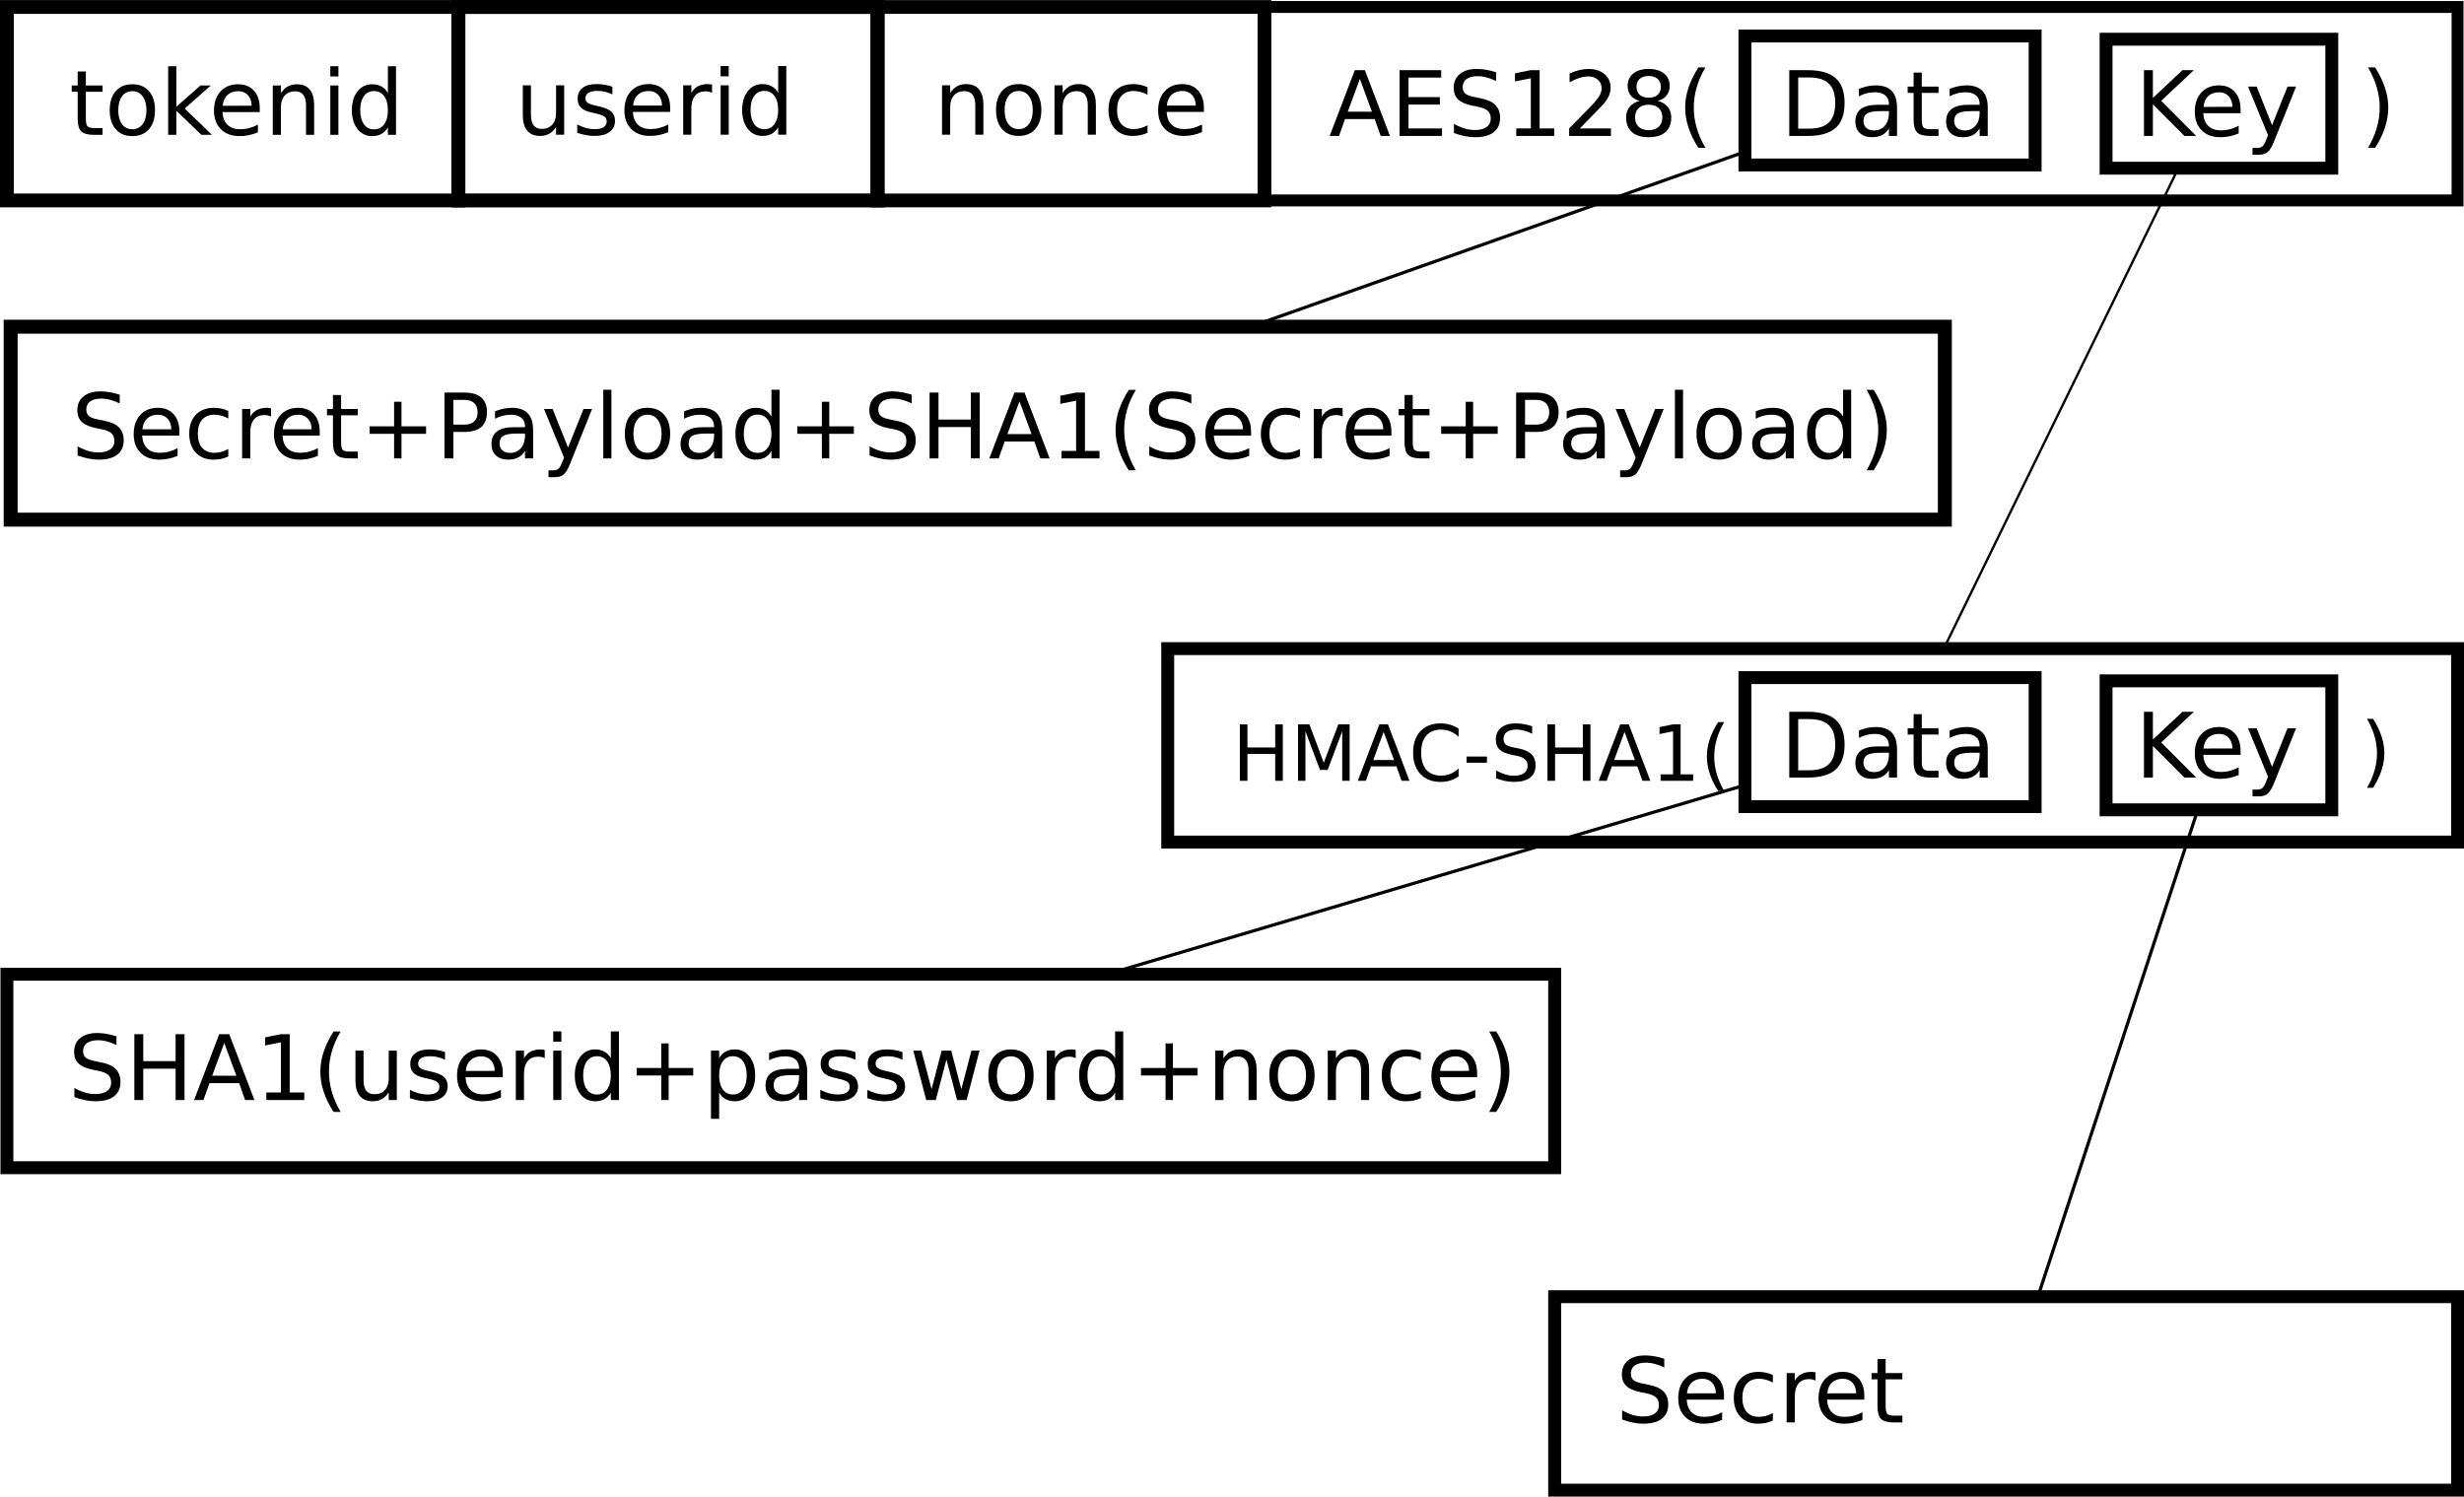
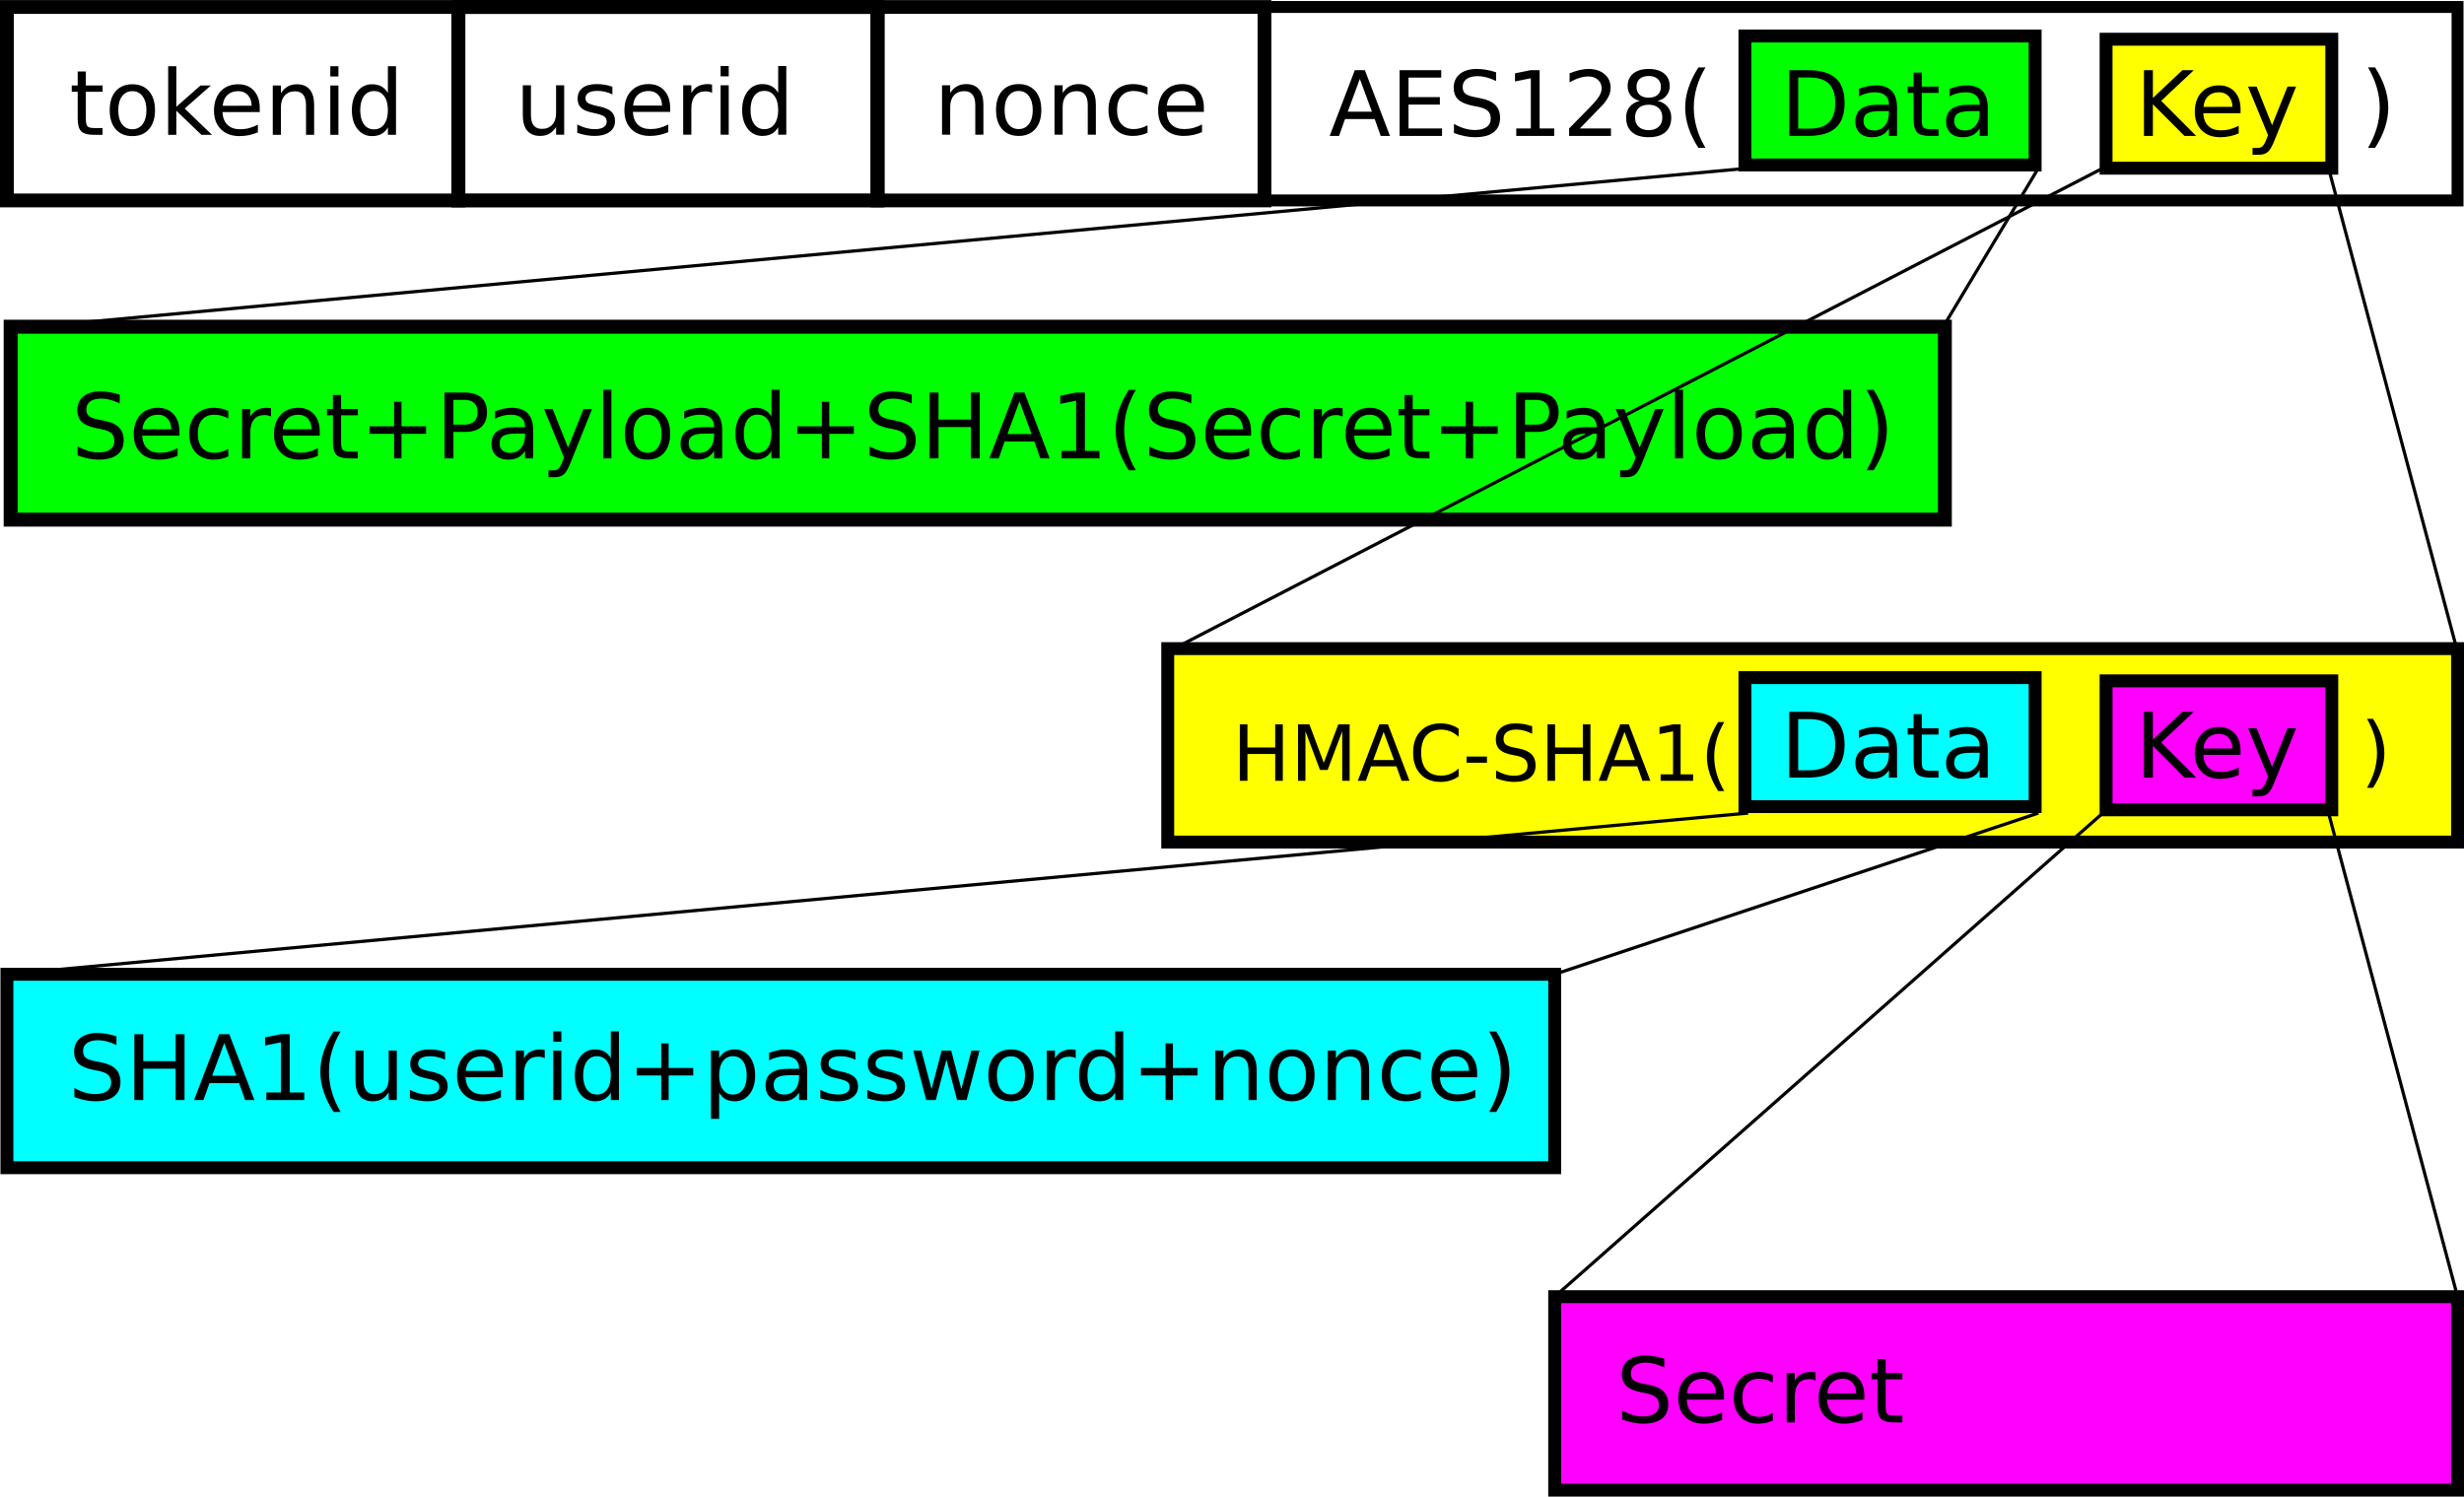
<svg xmlns="http://www.w3.org/2000/svg" width="764.141" height="464.165" id="svg2985" version="1.1">
  <defs id="defs2987" />
  <g id="layer1" transform="translate(-17.85874,-17.83454)">
    <text xml:space="preserve" style="font-size:28px;font-style:normal;font-weight:normal;line-height:125%;letter-spacing:0px;word-spacing:0px;fill:#000000;fill-opacity:1;stroke:none;font-family:Bitstream Vera Sans" x="39.355" y="59.66" id="text3765">
      <tspan id="tspan3767" x="39.355" y="59.66">tokenid</tspan>
    </text>
    <text xml:space="preserve" style="font-size:28px;font-style:normal;font-weight:normal;line-height:125%;letter-spacing:0px;word-spacing:0px;fill:#000000;fill-opacity:1;stroke:none;font-family:Bitstream Vera Sans" x="177.621" y="59.604" id="text3769">
      <tspan id="tspan3771" x="177.621" y="59.604">userid</tspan>
    </text>
    <text xml:space="preserve" style="font-size:28px;font-style:normal;font-weight:normal;line-height:125%;letter-spacing:0px;word-spacing:0px;fill:#000000;fill-opacity:1;stroke:none;font-family:Bitstream Vera Sans" x="307.457" y="59.604" id="text3773">
      <tspan id="tspan3775" x="307.457" y="59.604">nonce</tspan>
    </text>
    <rect style="fill:none;stroke:#000000;stroke-width:4.331;stroke-miterlimit:4;stroke-opacity:1;stroke-dasharray:none" id="rect3797" width="130" height="60" x="160" y="20" />
    <rect style="fill:none;stroke:#000000;stroke-width:4.267;stroke-miterlimit:4;stroke-opacity:1;stroke-dasharray:none" id="rect3799" width="120" height="60" x="290" y="20" />
    <rect style="fill:none;stroke:#000000;stroke-width:3.696;stroke-miterlimit:4;stroke-opacity:1;stroke-dasharray:none" id="rect3801" width="370" height="60" x="410" y="20" />
    <rect style="fill:none;stroke:#000000;stroke-width:4.283;stroke-miterlimit:4;stroke-opacity:1;stroke-dasharray:none" id="rect3803" width="140" height="60" x="20" y="20" />
    <text xml:space="preserve" style="font-size:28px;font-style:normal;font-weight:normal;line-height:125%;letter-spacing:0px;word-spacing:0px;fill:#000000;fill-opacity:1;stroke:none;font-family:Bitstream Vera Sans" x="430" y="60" id="text3809">
      <tspan id="tspan3811" x="430" y="60">AES128(</tspan>
    </text>
    <text xml:space="preserve" style="font-size:28px;font-style:normal;font-weight:normal;line-height:125%;letter-spacing:0px;word-spacing:0px;fill:#000000;fill-opacity:1;stroke:none;font-family:Bitstream Vera Sans" x="750" y="60" id="text3813">
      <tspan id="tspan3815" x="750" y="60">)</tspan>
    </text>
-     <g id="g3898" transform="translate(1,-101)">
-       <rect y="220.163" x="20.163" height="59.837" width="599.837" id="rect3831" style="fill:none;stroke:#000000;stroke-width:4.327;stroke-miterlimit:4;stroke-opacity:1;stroke-dasharray:none" />
-       <text id="text3833" y="261" x="39" style="font-size:28px;font-style:normal;font-weight:normal;line-height:125%;letter-spacing:0px;word-spacing:0px;fill:#000000;fill-opacity:1;stroke:none;font-family:Bitstream Vera Sans" xml:space="preserve">
-         <tspan y="261" x="39" id="tspan3835">Secret+Payload+SHA1(Secret+Payload)</tspan>
-       </text>
-     </g>
-     <rect style="fill:none;stroke:#000000;stroke-width:4;stroke-miterlimit:4;stroke-opacity:1;stroke-dasharray:none" id="rect3843" width="400" height="60" x="380" y="219" />
+     <rect style="fill:#00ff00;stroke:#000000;stroke-width:4.327;stroke-miterlimit:4;stroke-opacity:1;stroke-dasharray:none" id="rect3831" width="599.837" height="59.837" x="21.163" y="119.163" />
+     <rect style="fill:#ffff00;stroke:#000000;stroke-width:4;stroke-miterlimit:4;stroke-opacity:1;stroke-dasharray:none" id="rect3843" width="400" height="60" x="380" y="219" />
+     <text xml:space="preserve" style="font-size:24px;font-style:normal;font-weight:normal;line-height:125%;letter-spacing:0px;word-spacing:0px;fill:#000000;fill-opacity:1;stroke:none;font-family:Bitstream Vera Sans" x="750" y="259" id="text3849">
+       <tspan id="tspan3851" x="750" y="259">)</tspan>
+     </text>
+     <rect ry="0" y="29" x="559" height="40" width="90" id="rect3888" style="fill:#00ff00;stroke:#000000;stroke-width:4;stroke-miterlimit:4;stroke-opacity:1;stroke-dasharray:none" />
+     <rect y="30" x="671" height="40" width="70" id="rect3896" style="fill:#ffff00;stroke:#000000;stroke-width:4;stroke-miterlimit:4;stroke-opacity:1;stroke-dasharray:none" />
+     <rect style="fill:#00ffff;stroke:#000000;stroke-width:4;stroke-miterlimit:4;stroke-opacity:1;stroke-dasharray:none" id="rect3932" width="480" height="60" x="20" y="320" />
+     <rect style="fill:#ff00ff;stroke:#000000;stroke-width:4;stroke-miterlimit:4;stroke-opacity:1;stroke-dasharray:none" id="rect3967" width="280" height="60" x="500" y="420" />
+     <path style="fill:none;stroke:#000000;stroke-width:1px;stroke-linecap:butt;stroke-linejoin:miter;stroke-opacity:1" d="M 542.141,52.165 2.141,102.165" id="path3030" transform="translate(17.85874,17.83454)" />
+     <path style="fill:none;stroke:#000000;stroke-width:1px;stroke-linecap:butt;stroke-linejoin:miter;stroke-opacity:1" d="m 632.141,52.165 -30,50" id="path3032" transform="translate(17.85874,17.83454)" />
+     <path style="fill:none;stroke:#000000;stroke-width:1px;stroke-linecap:butt;stroke-linejoin:miter;stroke-opacity:1" d="m 652.141,52.165 -290,150" id="path3034" transform="translate(17.85874,17.83454)" />
+     <path style="fill:none;stroke:#000000;stroke-width:1px;stroke-linecap:butt;stroke-linejoin:miter;stroke-opacity:1" d="m 722.141,52.165 40,150" id="path3036" transform="translate(17.85874,17.83454)" />
+     <path style="fill:none;stroke:#000000;stroke-width:1px;stroke-linecap:butt;stroke-linejoin:miter;stroke-opacity:1" d="m 542.141,252.165 -540,50" id="path3038" transform="translate(17.85874,17.83454)" />
+     <path style="fill:none;stroke:#000000;stroke-width:1px;stroke-linecap:butt;stroke-linejoin:miter;stroke-opacity:1" d="m 632.141,252.165 -150,50" id="path3040" transform="translate(17.85874,17.83454)" />
+     <path style="fill:none;stroke:#000000;stroke-width:1px;stroke-linecap:butt;stroke-linejoin:miter;stroke-opacity:1" d="m 652.141,252.165 -170,150" id="path3042" transform="translate(17.85874,17.83454)" />
+     <path style="fill:none;stroke:#000000;stroke-width:1px;stroke-linecap:butt;stroke-linejoin:miter;stroke-opacity:1" d="m 722.141,252.165 40,150" id="path3044" transform="translate(17.85874,17.83454)" />
+     <text id="text3892" y="60" x="680" style="font-size:28px;font-style:normal;font-weight:normal;line-height:125%;letter-spacing:0px;word-spacing:0px;fill:#000000;fill-opacity:1;stroke:none;font-family:Bitstream Vera Sans" xml:space="preserve">
+       <tspan y="60" x="680" id="tspan3894">Key</tspan>
+     </text>
+     <text id="text3884" y="60" x="570" style="font-size:28px;font-style:normal;font-weight:normal;line-height:125%;letter-spacing:0px;word-spacing:0px;fill:#000000;fill-opacity:1;stroke:none;font-family:Bitstream Vera Sans" xml:space="preserve">
+       <tspan y="60" x="570" id="tspan3886">Data</tspan>
+     </text>
+     <text xml:space="preserve" style="font-size:28px;font-style:normal;font-weight:normal;line-height:125%;letter-spacing:0px;word-spacing:0px;fill:#000000;fill-opacity:1;stroke:none;font-family:Bitstream Vera Sans" x="40" y="160" id="text3833">
+       <tspan id="tspan3835" x="40" y="160">Secret+Payload+SHA1(Secret+Payload)</tspan>
+     </text>
    <text xml:space="preserve" style="font-size:24px;font-style:normal;font-weight:normal;line-height:125%;letter-spacing:0px;word-spacing:0px;fill:#000000;fill-opacity:1;stroke:none;font-family:Bitstream Vera Sans" x="400" y="260" id="text3845">
      <tspan id="tspan3847" x="400" y="260">HMAC-SHA1(</tspan>
    </text>
-     <text xml:space="preserve" style="font-size:24px;font-style:normal;font-weight:normal;line-height:125%;letter-spacing:0px;word-spacing:0px;fill:#000000;fill-opacity:1;stroke:none;font-family:Bitstream Vera Sans" x="750" y="259" id="text3849">
-       <tspan id="tspan3851" x="750" y="259">)</tspan>
-     </text>
+     <rect style="fill:#00ffff;stroke:#000000;stroke-width:4;stroke-miterlimit:4;stroke-opacity:1;stroke-dasharray:none" id="rect3865" width="90" height="40" x="559" y="228" ry="0" />
+     <rect style="fill:#ff00ff;stroke:#000000;stroke-width:4;stroke-miterlimit:4;stroke-opacity:1;stroke-dasharray:none" id="rect3867" width="70" height="40" x="671" y="229" />
    <text xml:space="preserve" style="font-size:28px;font-style:normal;font-weight:normal;line-height:125%;letter-spacing:0px;word-spacing:0px;fill:#000000;fill-opacity:1;stroke:none;font-family:Bitstream Vera Sans" x="570" y="259" id="text3857">
      <tspan id="tspan3859" x="570" y="259">Data</tspan>
    </text>
-     <rect style="fill:none;stroke:#000000;stroke-width:4;stroke-miterlimit:4;stroke-opacity:1;stroke-dasharray:none" id="rect3865" width="90" height="40" x="559" y="228" ry="0" />
    <text xml:space="preserve" style="font-size:28px;font-style:normal;font-weight:normal;line-height:125%;letter-spacing:0px;word-spacing:0px;fill:#000000;fill-opacity:1;stroke:none;font-family:Bitstream Vera Sans" x="680" y="259" id="text3861">
      <tspan id="tspan3863" x="680" y="259">Key</tspan>
    </text>
-     <rect style="fill:none;stroke:#000000;stroke-width:4;stroke-miterlimit:4;stroke-opacity:1;stroke-dasharray:none" id="rect3867" width="70" height="40" x="671" y="229" />
-     <g id="g3882" transform="translate(459,-431)">
-       <text xml:space="preserve" style="font-size:28px;font-style:normal;font-weight:normal;line-height:125%;letter-spacing:0px;word-spacing:0px;fill:#000000;fill-opacity:1;stroke:none;font-family:Bitstream Vera Sans" x="111" y="491" id="text3884">
-         <tspan id="tspan3886" x="111" y="491">Data</tspan>
-       </text>
-       <rect style="fill:none;stroke:#000000;stroke-width:4;stroke-miterlimit:4;stroke-opacity:1;stroke-dasharray:none" id="rect3888" width="90" height="40" x="100" y="460" ry="0" />
-     </g>
-     <g id="g3890" transform="translate(391,-430)">
-       <text xml:space="preserve" style="font-size:28px;font-style:normal;font-weight:normal;line-height:125%;letter-spacing:0px;word-spacing:0px;fill:#000000;fill-opacity:1;stroke:none;font-family:Bitstream Vera Sans" x="289" y="490" id="text3892">
-         <tspan id="tspan3894" x="289" y="490">Key</tspan>
-       </text>
-       <rect style="fill:none;stroke:#000000;stroke-width:4;stroke-miterlimit:4;stroke-opacity:1;stroke-dasharray:none" id="rect3896" width="70" height="40" x="280" y="460" />
-     </g>
-     <path style="fill:none;stroke:#000000;stroke-width:1px;stroke-linecap:butt;stroke-linejoin:miter;stroke-opacity:1" d="M 559,64.919 405.657,119.163" id="path3928" />
-     <path style="fill:none;stroke:#000000;stroke-width:0.735px;stroke-linecap:butt;stroke-linejoin:miter;stroke-opacity:1" d="M 693.469,69.867 620.367,219.633" id="path3930" />
-     <rect style="fill:none;stroke:#000000;stroke-width:4;stroke-miterlimit:4;stroke-opacity:1;stroke-dasharray:none" id="rect3932" width="480" height="60" x="20" y="320" />
    <text xml:space="preserve" style="font-size:28px;font-style:normal;font-weight:normal;line-height:125%;letter-spacing:0px;word-spacing:0px;fill:#000000;fill-opacity:1;stroke:none;font-family:Bitstream Vera Sans" x="39" y="359" id="text3934">
      <tspan id="tspan3936" x="39" y="359">SHA1(userid+password+nonce)</tspan>
    </text>
-     <path style="fill:none;stroke:#000000;stroke-width:1px;stroke-linecap:butt;stroke-linejoin:miter;stroke-opacity:1" d="M 559,261.343 361.176,320" id="path3961" />
-     <rect style="fill:none;stroke:#000000;stroke-width:4;stroke-miterlimit:4;stroke-opacity:1;stroke-dasharray:none" id="rect3967" width="280" height="60" x="500" y="420" />
    <text xml:space="preserve" style="font-size:28px;font-style:normal;font-weight:normal;line-height:125%;letter-spacing:0px;word-spacing:0px;fill:#000000;fill-opacity:1;stroke:none;font-family:Bitstream Vera Sans" x="519" y="459" id="text3969">
      <tspan id="tspan3971" x="519" y="459">Secret</tspan>
    </text>
-     <path style="fill:none;stroke:#000000;stroke-width:1px;stroke-linecap:butt;stroke-linejoin:miter;stroke-opacity:1" d="M 699.433,269 649.851,420" id="path3973" />
  </g>
</svg>
